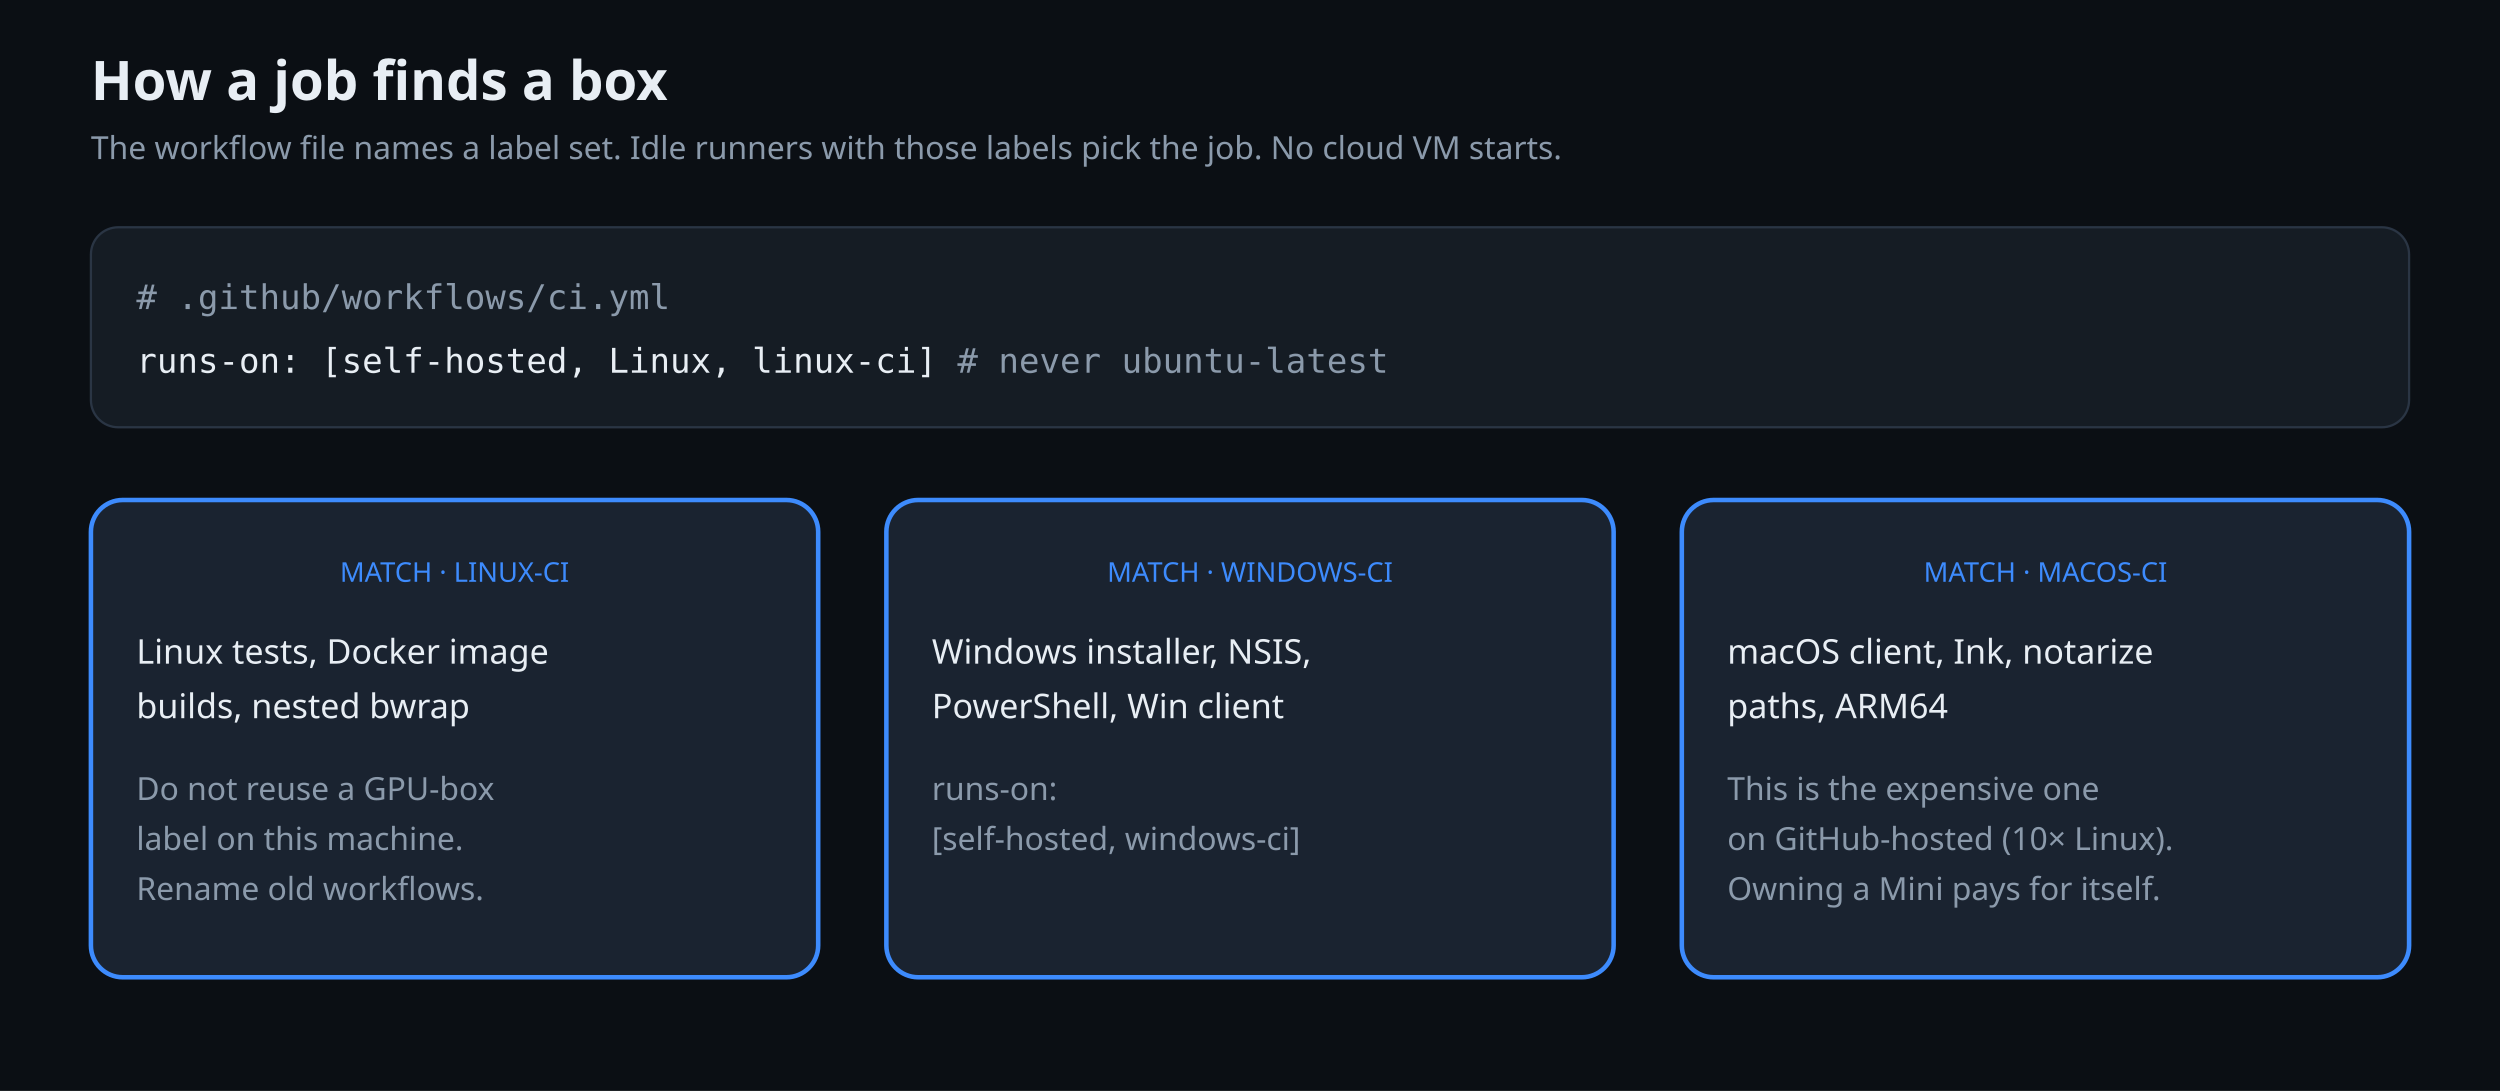
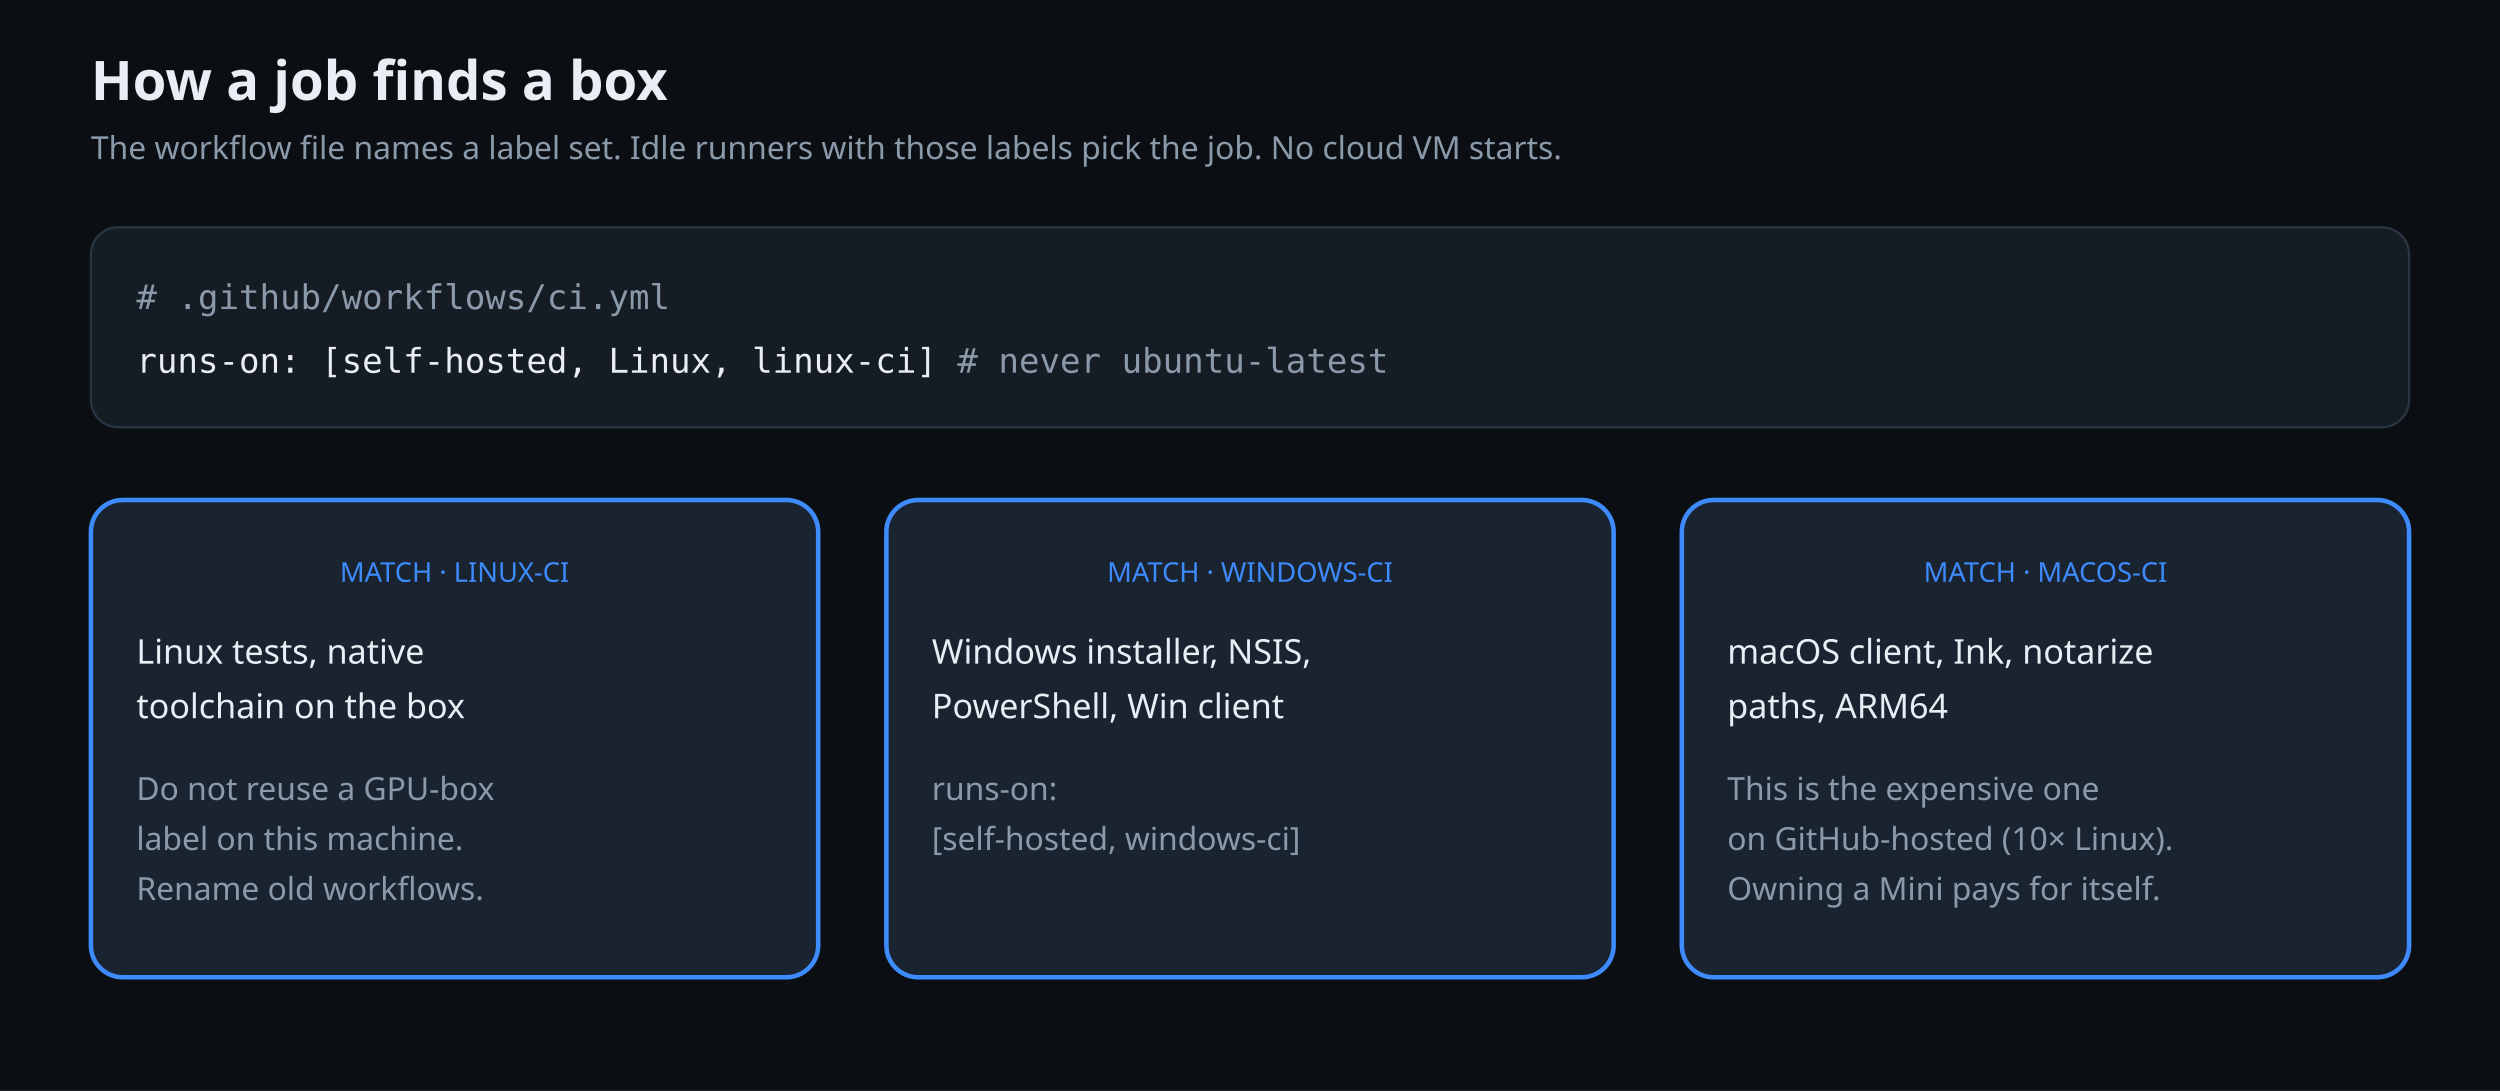
<svg xmlns="http://www.w3.org/2000/svg" viewBox="0 0 1100 480" role="img" aria-labelledby="t3 d3">
  <rect width="1100" height="480" fill="#0b0f14" />
  <text x="40" y="44" fill="#e8eef4" font-family="Segoe UI, system-ui, sans-serif" font-size="24" font-weight="700">How a job finds a box</text>
  <text x="40" y="70" fill="#8b9aab" font-family="Segoe UI, system-ui, sans-serif" font-size="14">The workflow file names a label set. Idle runners with those labels pick the job. No cloud VM starts.</text>
  <g font-family="ui-monospace, SFMono-Regular, Menlo, Consolas, monospace" font-size="15">
    <rect x="40" y="100" rx="12" width="1020" height="88" fill="#151c24" stroke="#2a3544" />
    <text x="60" y="136" fill="#8b9aab"># .github/workflows/ci.yml</text>
    <text x="60" y="164" fill="#e8eef4">runs-on: [self-hosted, Linux, linux-ci]     <tspan fill="#8b9aab"># never ubuntu-latest</tspan>
    </text>
  </g>
  <g font-family="Segoe UI, system-ui, sans-serif">
    <rect x="40" y="220" rx="14" width="320" height="210" fill="#1a2330" stroke="#3d8bfd" stroke-width="2" />
    <text x="200" y="256" text-anchor="middle" fill="#3d8bfd" font-size="12">MATCH · LINUX-CI</text>
-     <text x="60" y="292" fill="#e8eef4" font-size="15">Linux tests, Docker image</text>
-     <text x="60" y="316" fill="#e8eef4" font-size="15">builds, nested bwrap</text>
+     <text x="60" y="292" fill="#e8eef4" font-size="15">Linux tests, native</text>
+     <text x="60" y="316" fill="#e8eef4" font-size="15">toolchain on the box</text>
    <text x="60" y="352" fill="#8b9aab" font-size="14">Do not reuse a GPU-box</text>
    <text x="60" y="374" fill="#8b9aab" font-size="14">label on this machine.</text>
    <text x="60" y="396" fill="#8b9aab" font-size="14">Rename old workflows.</text>
    <rect x="390" y="220" rx="14" width="320" height="210" fill="#1a2330" stroke="#3d8bfd" stroke-width="2" />
    <text x="550" y="256" text-anchor="middle" fill="#3d8bfd" font-size="12">MATCH · WINDOWS-CI</text>
    <text x="410" y="292" fill="#e8eef4" font-size="15">Windows installer, NSIS,</text>
    <text x="410" y="316" fill="#e8eef4" font-size="15">PowerShell, Win client</text>
    <text x="410" y="352" fill="#8b9aab" font-size="14">runs-on:</text>
    <text x="410" y="374" fill="#8b9aab" font-size="14">[self-hosted, windows-ci]</text>
    <rect x="740" y="220" rx="14" width="320" height="210" fill="#1a2330" stroke="#3d8bfd" stroke-width="2" />
    <text x="900" y="256" text-anchor="middle" fill="#3d8bfd" font-size="12">MATCH · MACOS-CI</text>
    <text x="760" y="292" fill="#e8eef4" font-size="15">macOS client, Ink, notarize</text>
    <text x="760" y="316" fill="#e8eef4" font-size="15">paths, ARM64</text>
    <text x="760" y="352" fill="#8b9aab" font-size="14">This is the expensive one</text>
    <text x="760" y="374" fill="#8b9aab" font-size="14">on GitHub-hosted (10× Linux).</text>
    <text x="760" y="396" fill="#8b9aab" font-size="14">Owning a Mini pays for itself.</text>
  </g>
</svg>
